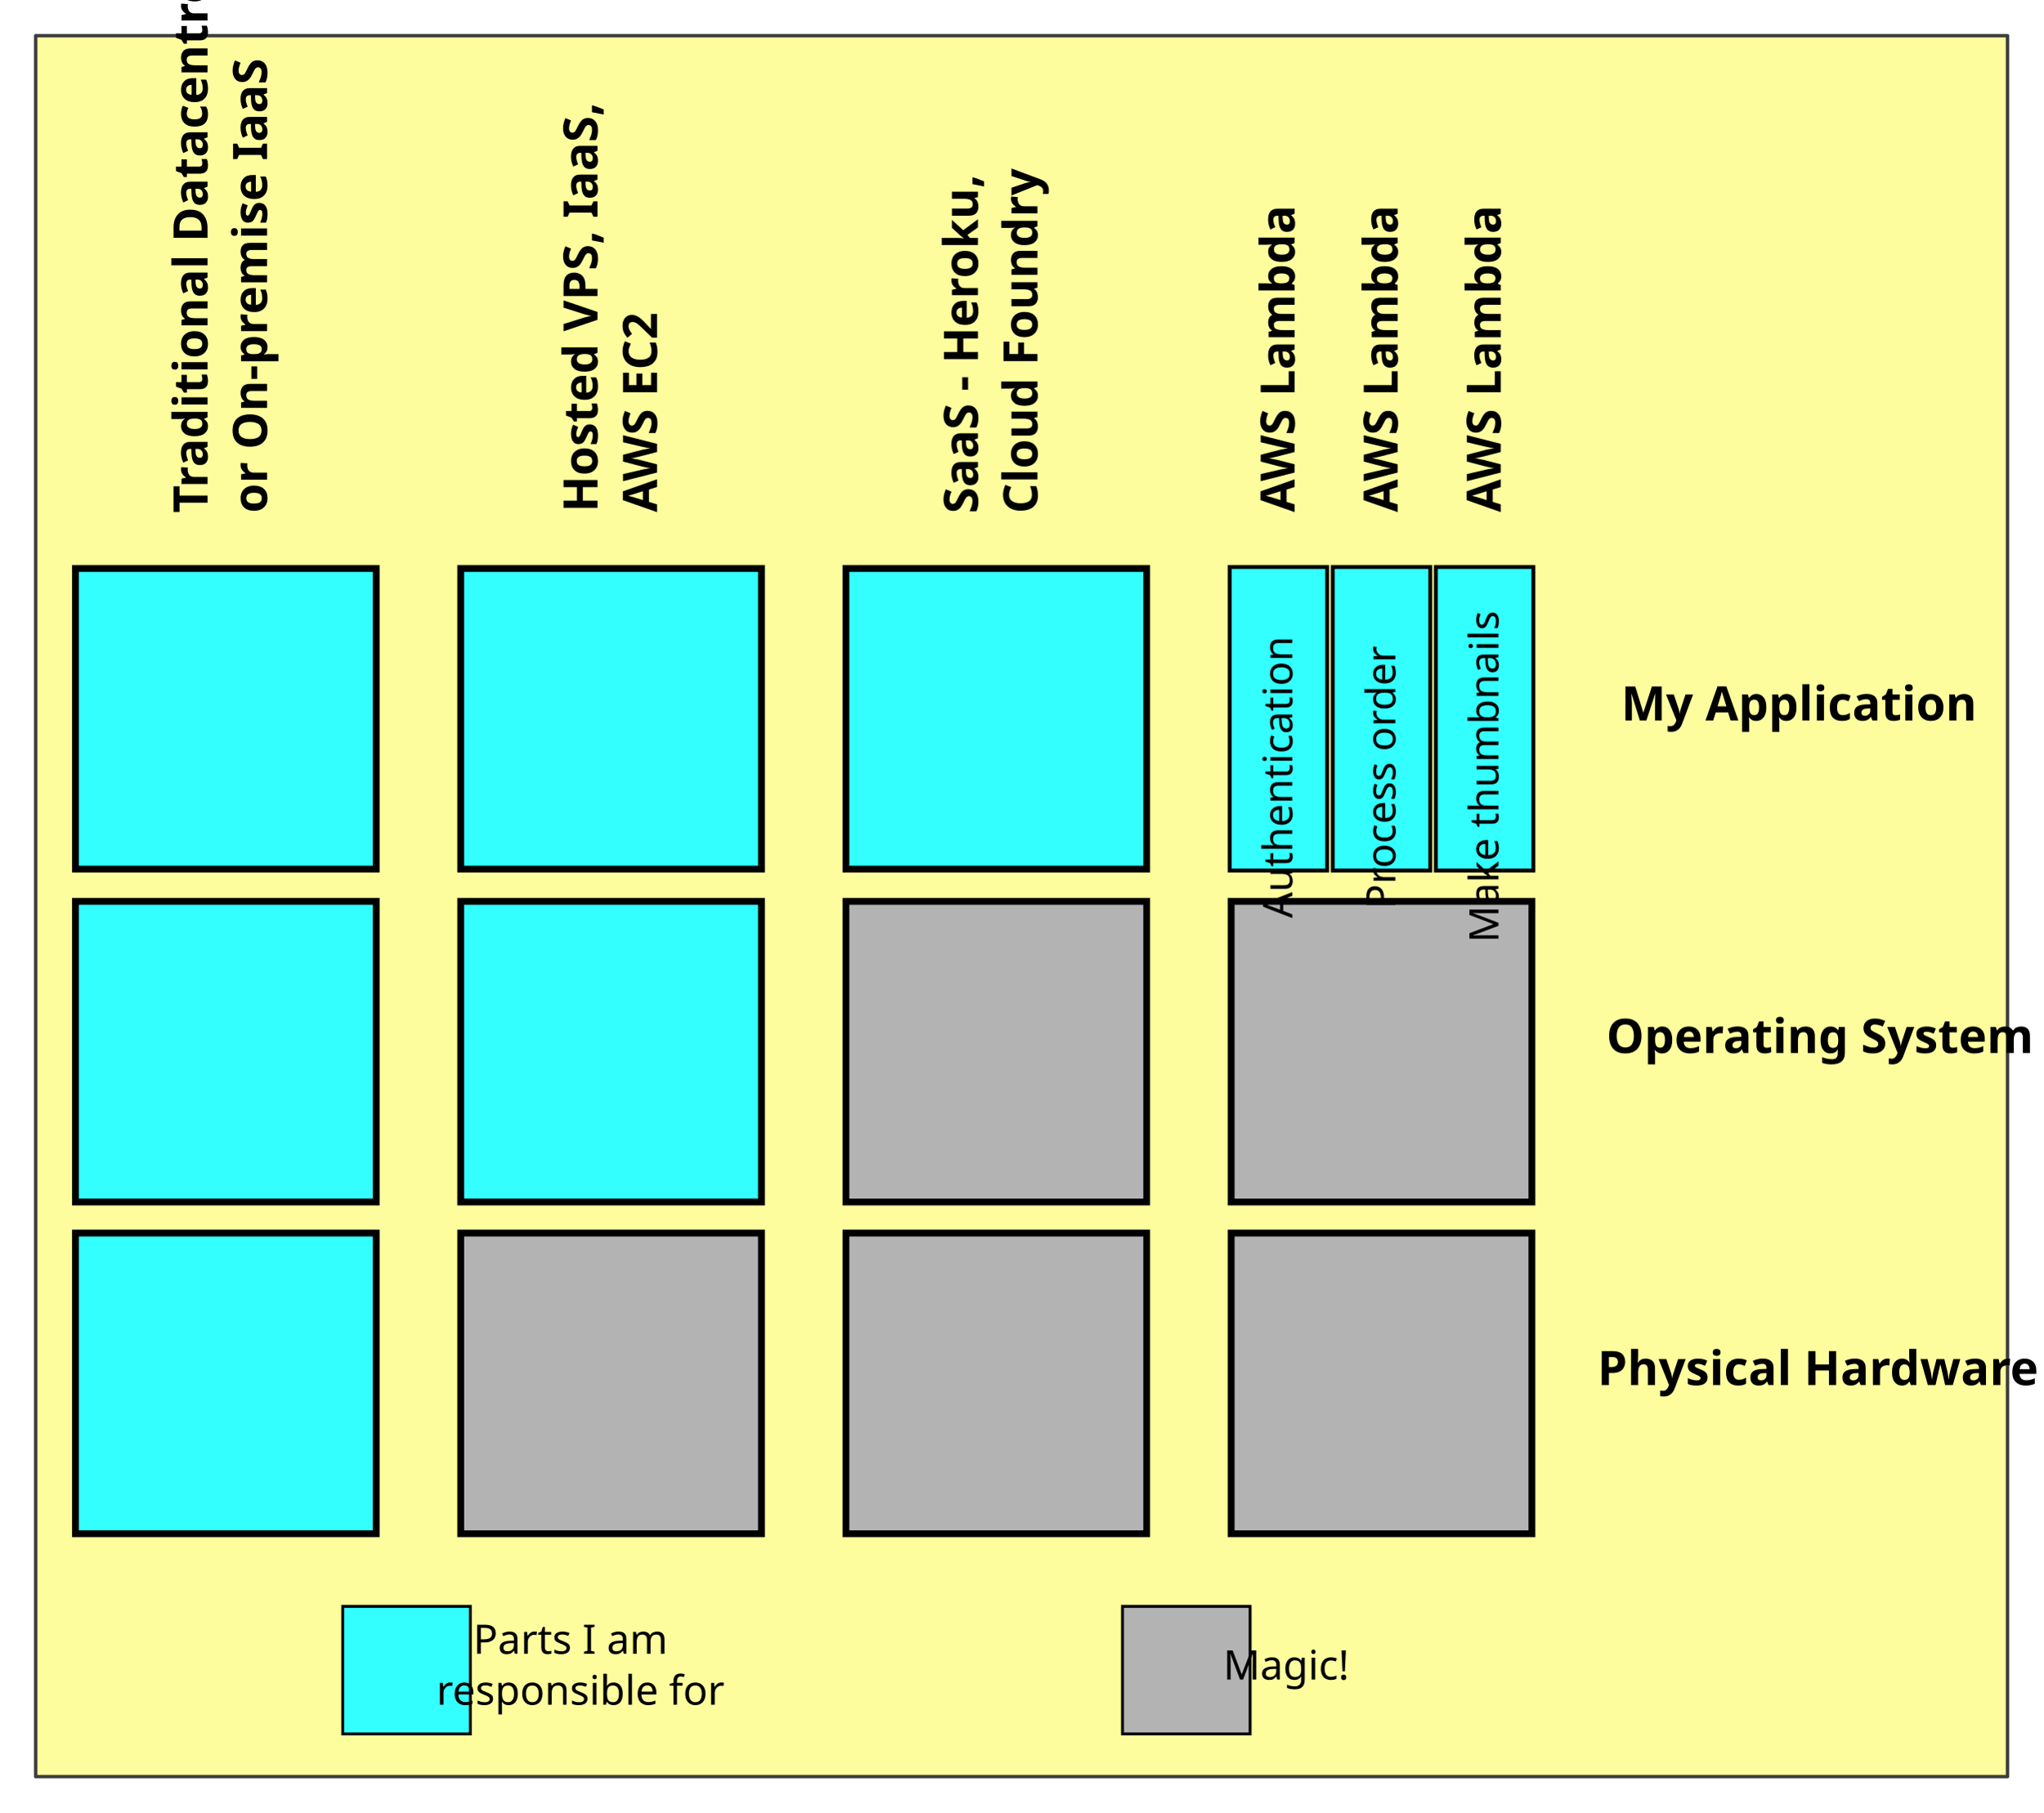
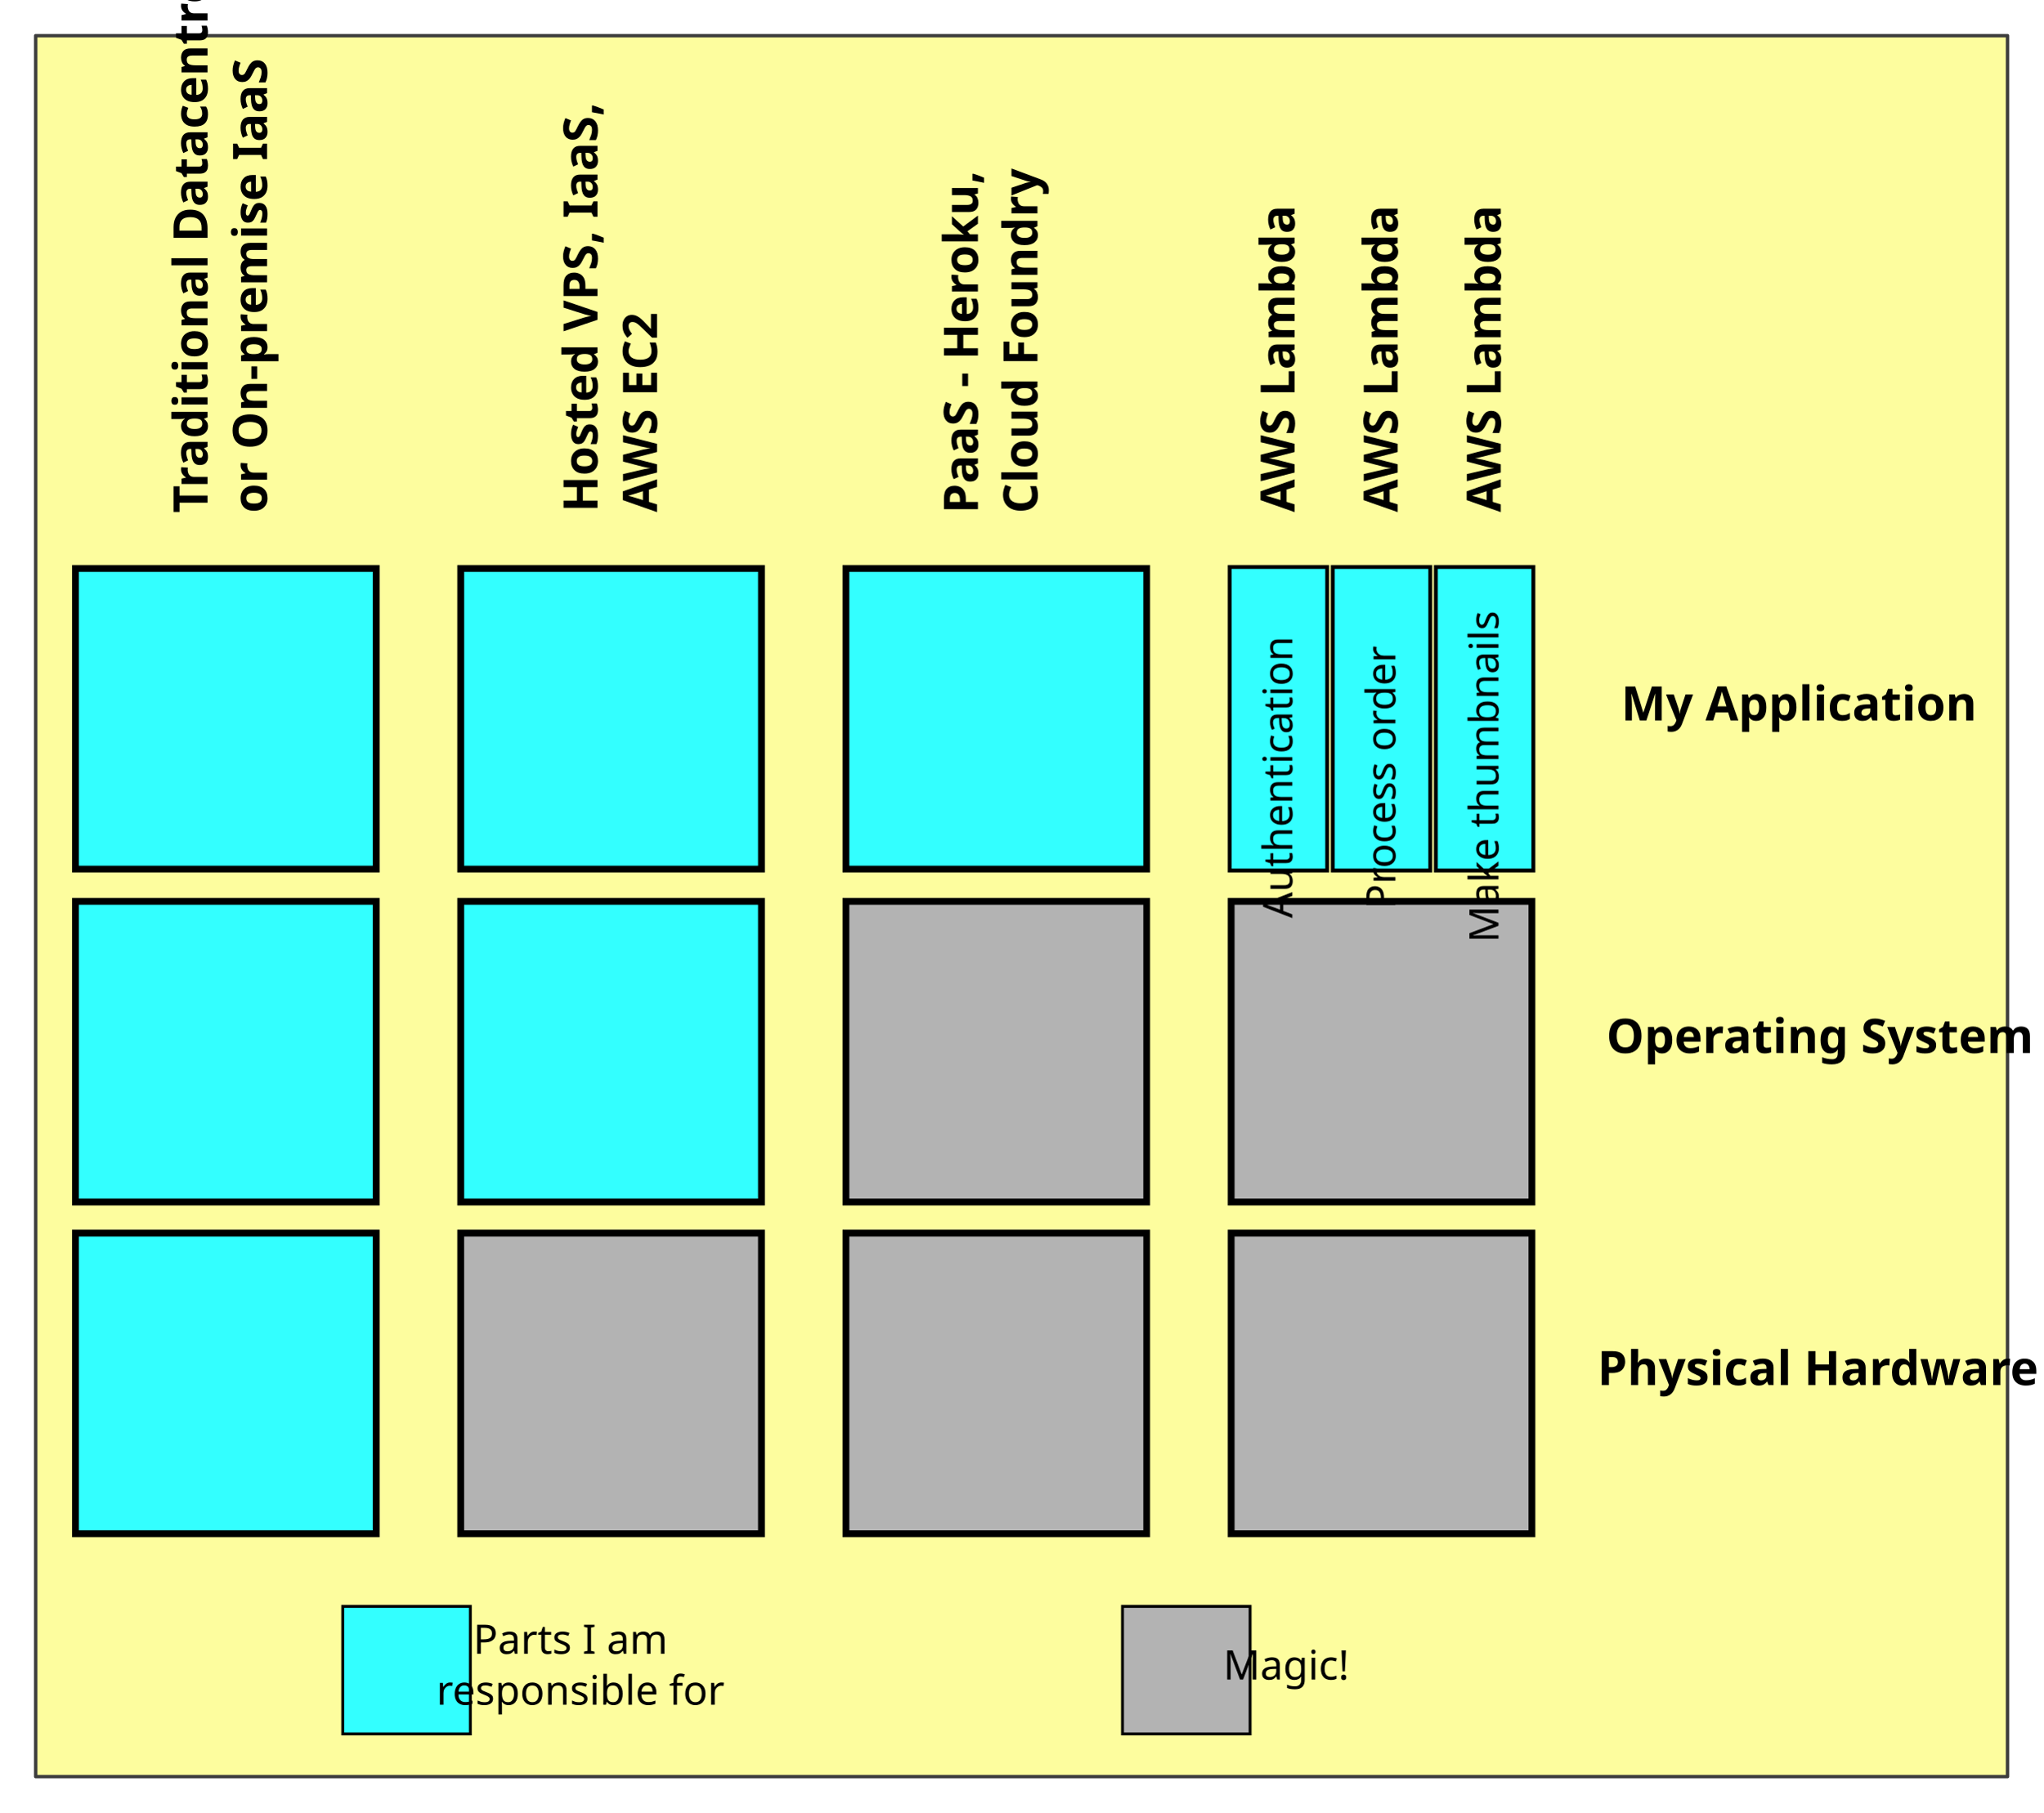
<svg xmlns="http://www.w3.org/2000/svg" width="601.719" height="533.875" id="svg2" version="1.1">
  <defs id="defs4" />
  <g id="layer1" transform="translate(245.4375,-100.1749)">
    <rect style="opacity:0.762;fill:#fcfc80;fill-opacity:1;fill-rule:evenodd;stroke:#000000;stroke-width:1;stroke-linejoin:round;stroke-miterlimit:4;stroke-opacity:1;stroke-dasharray:none" id="rect3649" width="580.714" height="512.857" x="-0.714" y="-0.305" transform="translate(-234.2188,110.9877)" />
    <text xml:space="preserve" style="font-size:14.022px;font-style:normal;font-variant:normal;font-weight:bold;font-stretch:normal;text-align:start;line-height:125%;letter-spacing:0px;word-spacing:0px;writing-mode:lr-tb;text-anchor:start;fill:#000000;fill-opacity:1;stroke:none;font-family:Doulos SIL Literacy Compact;-inkscape-font-specification:Doulos SIL Literacy Compact Bold" x="225.012" y="508.214" id="text3240">
      <tspan id="tspan3242" x="225.012" y="508.214">Physical Hardware</tspan>
    </text>
    <text xml:space="preserve" style="font-size:14.022px;font-style:normal;font-variant:normal;font-weight:bold;font-stretch:normal;text-align:start;line-height:125%;letter-spacing:0px;word-spacing:0px;writing-mode:lr-tb;text-anchor:start;fill:#000000;fill-opacity:1;stroke:none;font-family:Doulos SIL Literacy Compact;-inkscape-font-specification:Doulos SIL Literacy Compact Bold" x="227.646" y="410.371" id="text3244">
      <tspan id="tspan3246" x="227.646" y="410.371">Operating System</tspan>
    </text>
    <text xml:space="preserve" style="font-size:14.022px;font-style:normal;font-variant:normal;font-weight:bold;font-stretch:normal;text-align:start;line-height:125%;letter-spacing:0px;word-spacing:0px;writing-mode:lr-tb;text-anchor:start;fill:#000000;fill-opacity:1;stroke:none;font-family:Doulos SIL Literacy Compact;-inkscape-font-specification:Doulos SIL Literacy Compact Bold" x="231.996" y="312.41" id="text3248">
      <tspan id="tspan3250" x="231.996" y="312.41">My Application</tspan>
    </text>
    <g id="g3428" transform="translate(54.28571,-6.071428)">
      <rect y="579.465" x="-198.79" height="37.58" width="37.58" id="rect2987-0-77-7-9" style="fill:#33ffff;fill-opacity:1;fill-rule:evenodd;stroke:#000000;stroke-width:0.849;stroke-miterlimit:4;stroke-opacity:1;stroke-dasharray:none" />
      <text id="text3325" y="593.439" x="-117.857" style="font-size:12px;font-style:normal;font-variant:normal;font-weight:normal;font-stretch:normal;text-align:center;line-height:125%;letter-spacing:0px;word-spacing:0px;writing-mode:lr-tb;text-anchor:middle;fill:#000000;fill-opacity:1;stroke:none;font-family:Doulos SIL Literacy Compact;-inkscape-font-specification:Doulos SIL Literacy Compact" xml:space="preserve">
        <tspan y="593.439" x="-116.123" id="tspan3327">Parts I am </tspan>
        <tspan id="tspan3333" y="608.439" x="-117.857">responsible for</tspan>
      </text>
    </g>
    <g id="g3423" transform="translate(55.71429,-6.071428)">
      <rect y="579.465" x="29.424" height="37.58" width="37.58" id="rect2987-0-77-7" style="fill:#b3b3b3;fill-opacity:1;fill-rule:evenodd;stroke:#000000;stroke-width:0.849;stroke-miterlimit:4;stroke-opacity:1;stroke-dasharray:none" />
      <text id="text3329" y="601.021" x="88.571" style="font-size:12px;font-style:normal;font-variant:normal;font-weight:normal;font-stretch:normal;text-align:center;line-height:125%;letter-spacing:0px;word-spacing:0px;writing-mode:lr-tb;text-anchor:middle;fill:#000000;fill-opacity:1;stroke:none;font-family:Doulos SIL Literacy Compact;-inkscape-font-specification:Doulos SIL Literacy Compact" xml:space="preserve">
        <tspan y="601.021" x="88.571" id="tspan3331">Magic!</tspan>
      </text>
    </g>
    <g id="g3400">
      <rect y="365.71" x="-223.214" height="88.571" width="88.571" id="rect2987-8" style="fill:#33ffff;fill-opacity:1;fill-rule:evenodd;stroke:#000000;stroke-width:2;stroke-miterlimit:4;stroke-opacity:1;stroke-dasharray:none" />
      <rect y="463.434" x="-223.214" height="88.571" width="88.571" id="rect2987-0" style="fill:#33ffff;fill-opacity:1;fill-rule:evenodd;stroke:#000000;stroke-width:2;stroke-miterlimit:4;stroke-opacity:1;stroke-dasharray:none" />
      <rect y="267.63" x="-223.214" height="88.571" width="88.571" id="rect2987-8-08" style="fill:#33ffff;fill-opacity:1;fill-rule:evenodd;stroke:#000000;stroke-width:2;stroke-miterlimit:4;stroke-opacity:1;stroke-dasharray:none" />
    </g>
    <g id="g3405" transform="translate(-1.369049,0)">
      <rect y="365.71" x="-108.393" height="88.571" width="88.571" id="rect2987-8-0" style="fill:#33ffff;fill-opacity:1;fill-rule:evenodd;stroke:#000000;stroke-width:2;stroke-miterlimit:4;stroke-opacity:1;stroke-dasharray:none" />
      <rect y="463.434" x="-108.393" height="88.571" width="88.571" id="rect2987-0-7" style="fill:#b3b3b3;fill-opacity:1;fill-rule:evenodd;stroke:#000000;stroke-width:2;stroke-miterlimit:4;stroke-opacity:1;stroke-dasharray:none" />
      <rect y="267.63" x="-108.393" height="88.571" width="88.571" id="rect2987-8-7" style="fill:#33ffff;fill-opacity:1;fill-rule:evenodd;stroke:#000000;stroke-width:2;stroke-miterlimit:4;stroke-opacity:1;stroke-dasharray:none" />
    </g>
    <g id="g3410" transform="translate(-4.166672,0)">
      <rect y="365.71" x="7.857" height="88.571" width="88.571" id="rect2987-8-8" style="fill:#b3b3b3;fill-opacity:1;fill-rule:evenodd;stroke:#000000;stroke-width:2;stroke-miterlimit:4;stroke-opacity:1;stroke-dasharray:none" />
      <rect y="463.434" x="7.857" height="88.571" width="88.571" id="rect2987-0-77" style="fill:#b3b3b3;fill-opacity:1;fill-rule:evenodd;stroke:#000000;stroke-width:2;stroke-miterlimit:4;stroke-opacity:1;stroke-dasharray:none" />
      <rect y="267.63" x="7.857" height="88.571" width="88.571" id="rect2987-8-1" style="fill:#33ffff;fill-opacity:1;fill-rule:evenodd;stroke:#000000;stroke-width:2;stroke-miterlimit:4;stroke-opacity:1;stroke-dasharray:none" />
    </g>
    <g id="g3631">
      <g id="g3613">
        <rect style="fill:#b3b3b3;fill-opacity:1;fill-rule:evenodd;stroke:#000000;stroke-width:2;stroke-miterlimit:4;stroke-opacity:1;stroke-dasharray:none" id="rect2987-8-8-1" width="88.571" height="88.571" x="117.143" y="365.71" />
        <rect style="fill:#b3b3b3;fill-opacity:1;fill-rule:evenodd;stroke:#000000;stroke-width:2;stroke-miterlimit:4;stroke-opacity:1;stroke-dasharray:none" id="rect2987-0-77-9" width="88.571" height="88.571" x="117.143" y="463.434" />
      </g>
      <g id="g3617">
        <g id="g3455">
          <rect y="267.202" x="116.715" height="89.427" width="28.713" id="rect2987-5-6" style="fill:#33ffff;fill-opacity:1;fill-rule:evenodd;stroke:#000000;stroke-width:1.144;stroke-miterlimit:4;stroke-opacity:1;stroke-dasharray:none" />
          <text transform="matrix(0,-1,1,0,0,0)" id="text3434" y="135.152" x="-311.951" style="font-size:12px;font-style:normal;font-variant:normal;font-weight:normal;font-stretch:normal;text-align:center;line-height:125%;letter-spacing:0px;word-spacing:0px;writing-mode:lr-tb;text-anchor:middle;fill:#000000;fill-opacity:1;stroke:none;font-family:Doulos SIL Literacy Compact;-inkscape-font-specification:Doulos SIL Literacy Compact" xml:space="preserve">
            <tspan y="135.152" x="-311.951" id="tspan3436">Authentication</tspan>
          </text>
        </g>
        <g id="g3465">
          <rect y="267.202" x="177.429" height="89.427" width="28.713" id="rect2987-80-3-7" style="fill:#33ffff;fill-opacity:1;fill-rule:evenodd;stroke:#000000;stroke-width:1.144;stroke-miterlimit:4;stroke-opacity:1;stroke-dasharray:none" />
          <text transform="matrix(0,-1,1,0,0,0)" id="text3438" y="195.867" x="-311.804" style="font-size:12px;font-style:normal;font-variant:normal;font-weight:normal;font-stretch:normal;text-align:center;line-height:125%;letter-spacing:0px;word-spacing:0px;writing-mode:lr-tb;text-anchor:middle;fill:#000000;fill-opacity:1;stroke:none;font-family:Doulos SIL Literacy Compact;-inkscape-font-specification:Doulos SIL Literacy Compact" xml:space="preserve">
            <tspan y="195.867" x="-311.804" id="tspan3440">Make thumbnails</tspan>
          </text>
        </g>
        <g id="g3460">
          <rect y="267.202" x="147.072" height="89.427" width="28.713" id="rect2987-4-6-7" style="fill:#33ffff;fill-opacity:1;fill-rule:evenodd;stroke:#000000;stroke-width:1.144;stroke-miterlimit:4;stroke-opacity:1;stroke-dasharray:none" />
          <text transform="matrix(0,-1,1,0,0,0)" id="text3442" y="165.51" x="-312.004" style="font-size:12px;font-style:normal;font-variant:normal;font-weight:normal;font-stretch:normal;text-align:center;line-height:125%;letter-spacing:0px;word-spacing:0px;writing-mode:lr-tb;text-anchor:middle;fill:#000000;fill-opacity:1;stroke:none;font-family:Doulos SIL Literacy Compact;-inkscape-font-specification:Doulos SIL Literacy Compact" xml:space="preserve">
            <tspan y="165.51" x="-312.004" id="tspan3444">Process order</tspan>
          </text>
        </g>
      </g>
    </g>
    <text xml:space="preserve" style="font-size:14.022px;font-style:normal;font-variant:normal;font-weight:bold;font-stretch:normal;text-align:start;line-height:125%;letter-spacing:0px;word-spacing:0px;writing-mode:lr-tb;text-anchor:start;fill:#000000;fill-opacity:1;stroke:none;font-family:Doulos SIL Literacy Compact;-inkscape-font-specification:Doulos SIL Literacy Compact Bold" x="-251.267" y="-184.327" id="text3248-8" transform="matrix(0,-1,1,0,0,0)">
      <tspan id="tspan3250-2" x="-251.267" y="-184.327">Traditional Datacentre</tspan>
      <tspan x="-251.267" y="-166.8" id="tspan3522">or On-premise IaaS</tspan>
    </text>
    <text xml:space="preserve" style="font-size:14.022px;font-style:normal;font-variant:normal;font-weight:bold;font-stretch:normal;text-align:start;line-height:125%;letter-spacing:0px;word-spacing:0px;writing-mode:lr-tb;text-anchor:start;fill:#000000;fill-opacity:1;stroke:none;font-family:Doulos SIL Literacy Compact;-inkscape-font-specification:Doulos SIL Literacy Compact Bold" x="-251.034" y="-69.478" id="text3248-9" transform="matrix(0,-1,1,0,0,0)">
      <tspan id="tspan3250-8" x="-251.034" y="-69.478">Hosted VPS, IaaS, </tspan>
      <tspan x="-251.034" y="-51.951" id="tspan3533">AWS EC2</tspan>
    </text>
    <text xml:space="preserve" style="font-size:14.022px;font-style:normal;font-variant:normal;font-weight:bold;font-stretch:normal;text-align:start;line-height:125%;letter-spacing:0px;word-spacing:0px;writing-mode:lr-tb;text-anchor:start;fill:#000000;fill-opacity:1;stroke:none;font-family:Doulos SIL Literacy Compact;-inkscape-font-specification:Doulos SIL Literacy Compact Bold" x="-251.431" y="42.564" id="text3248-82" transform="matrix(0,-1,1,0,0,0)">
-       <tspan id="tspan3250-7" x="-251.431" y="42.564">SaaS - Heroku,</tspan>
+       <tspan id="tspan3250-7" x="-251.431" y="42.564">PaaS - Heroku,</tspan>
      <tspan x="-251.431" y="60.091" id="tspan3567">Cloud Foundry</tspan>
      <tspan x="-251.431" y="77.619" id="tspan3544" />
    </text>
    <text xml:space="preserve" style="font-size:14.022px;font-style:normal;font-variant:normal;font-weight:bold;font-stretch:normal;text-align:start;line-height:125%;letter-spacing:0px;word-spacing:0px;writing-mode:lr-tb;text-anchor:start;fill:#000000;fill-opacity:1;stroke:none;font-family:Doulos SIL Literacy Compact;-inkscape-font-specification:Doulos SIL Literacy Compact Bold" x="-251.034" y="166.19" id="text3248-1" transform="matrix(0,-1,1,0,0,0)">
      <tspan id="tspan3250-1" x="-251.034" y="166.19">AWS Lambda</tspan>
    </text>
    <text xml:space="preserve" style="font-size:14.022px;font-style:normal;font-variant:normal;font-weight:bold;font-stretch:normal;text-align:start;line-height:125%;letter-spacing:0px;word-spacing:0px;writing-mode:lr-tb;text-anchor:start;fill:#000000;fill-opacity:1;stroke:none;font-family:Doulos SIL Literacy Compact;-inkscape-font-specification:Doulos SIL Literacy Compact Bold" x="-251.034" y="135.833" id="text3248-1-8" transform="matrix(0,-1,1,0,0,0)">
      <tspan id="tspan3250-1-6" x="-251.034" y="135.833">AWS Lambda</tspan>
    </text>
    <text xml:space="preserve" style="font-size:14.022px;font-style:normal;font-variant:normal;font-weight:bold;font-stretch:normal;text-align:start;line-height:125%;letter-spacing:0px;word-spacing:0px;writing-mode:lr-tb;text-anchor:start;fill:#000000;fill-opacity:1;stroke:none;font-family:Doulos SIL Literacy Compact;-inkscape-font-specification:Doulos SIL Literacy Compact Bold" x="-251.034" y="196.548" id="text3248-1-1" transform="matrix(0,-1,1,0,0,0)">
      <tspan id="tspan3250-1-7" x="-251.034" y="196.548">AWS Lambda</tspan>
    </text>
  </g>
</svg>
